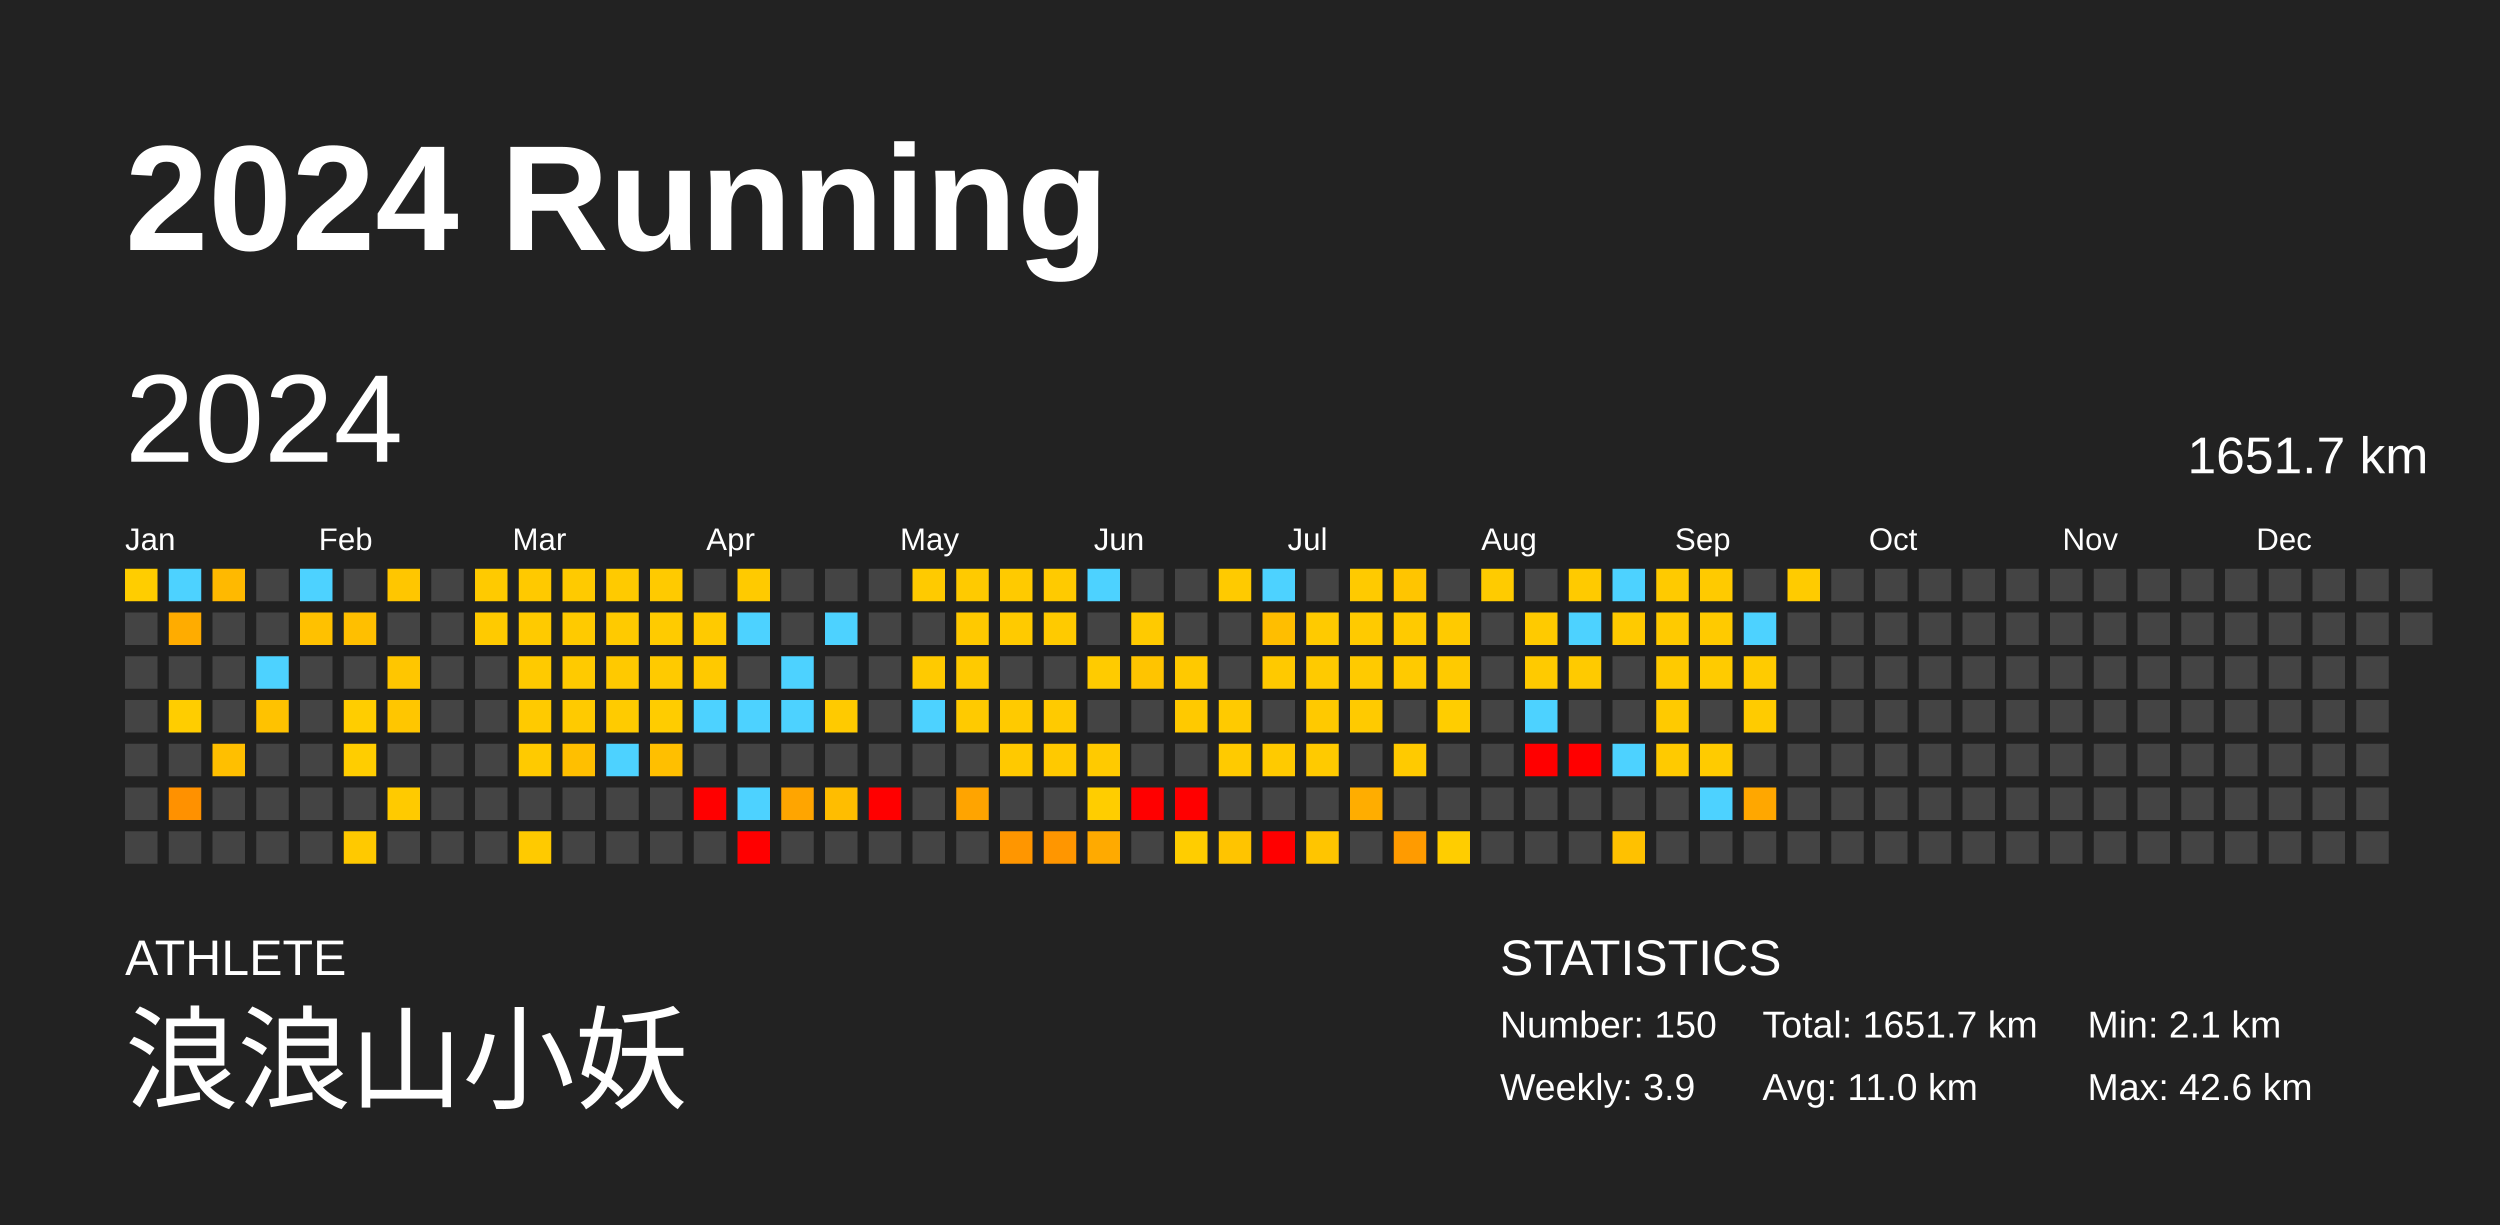
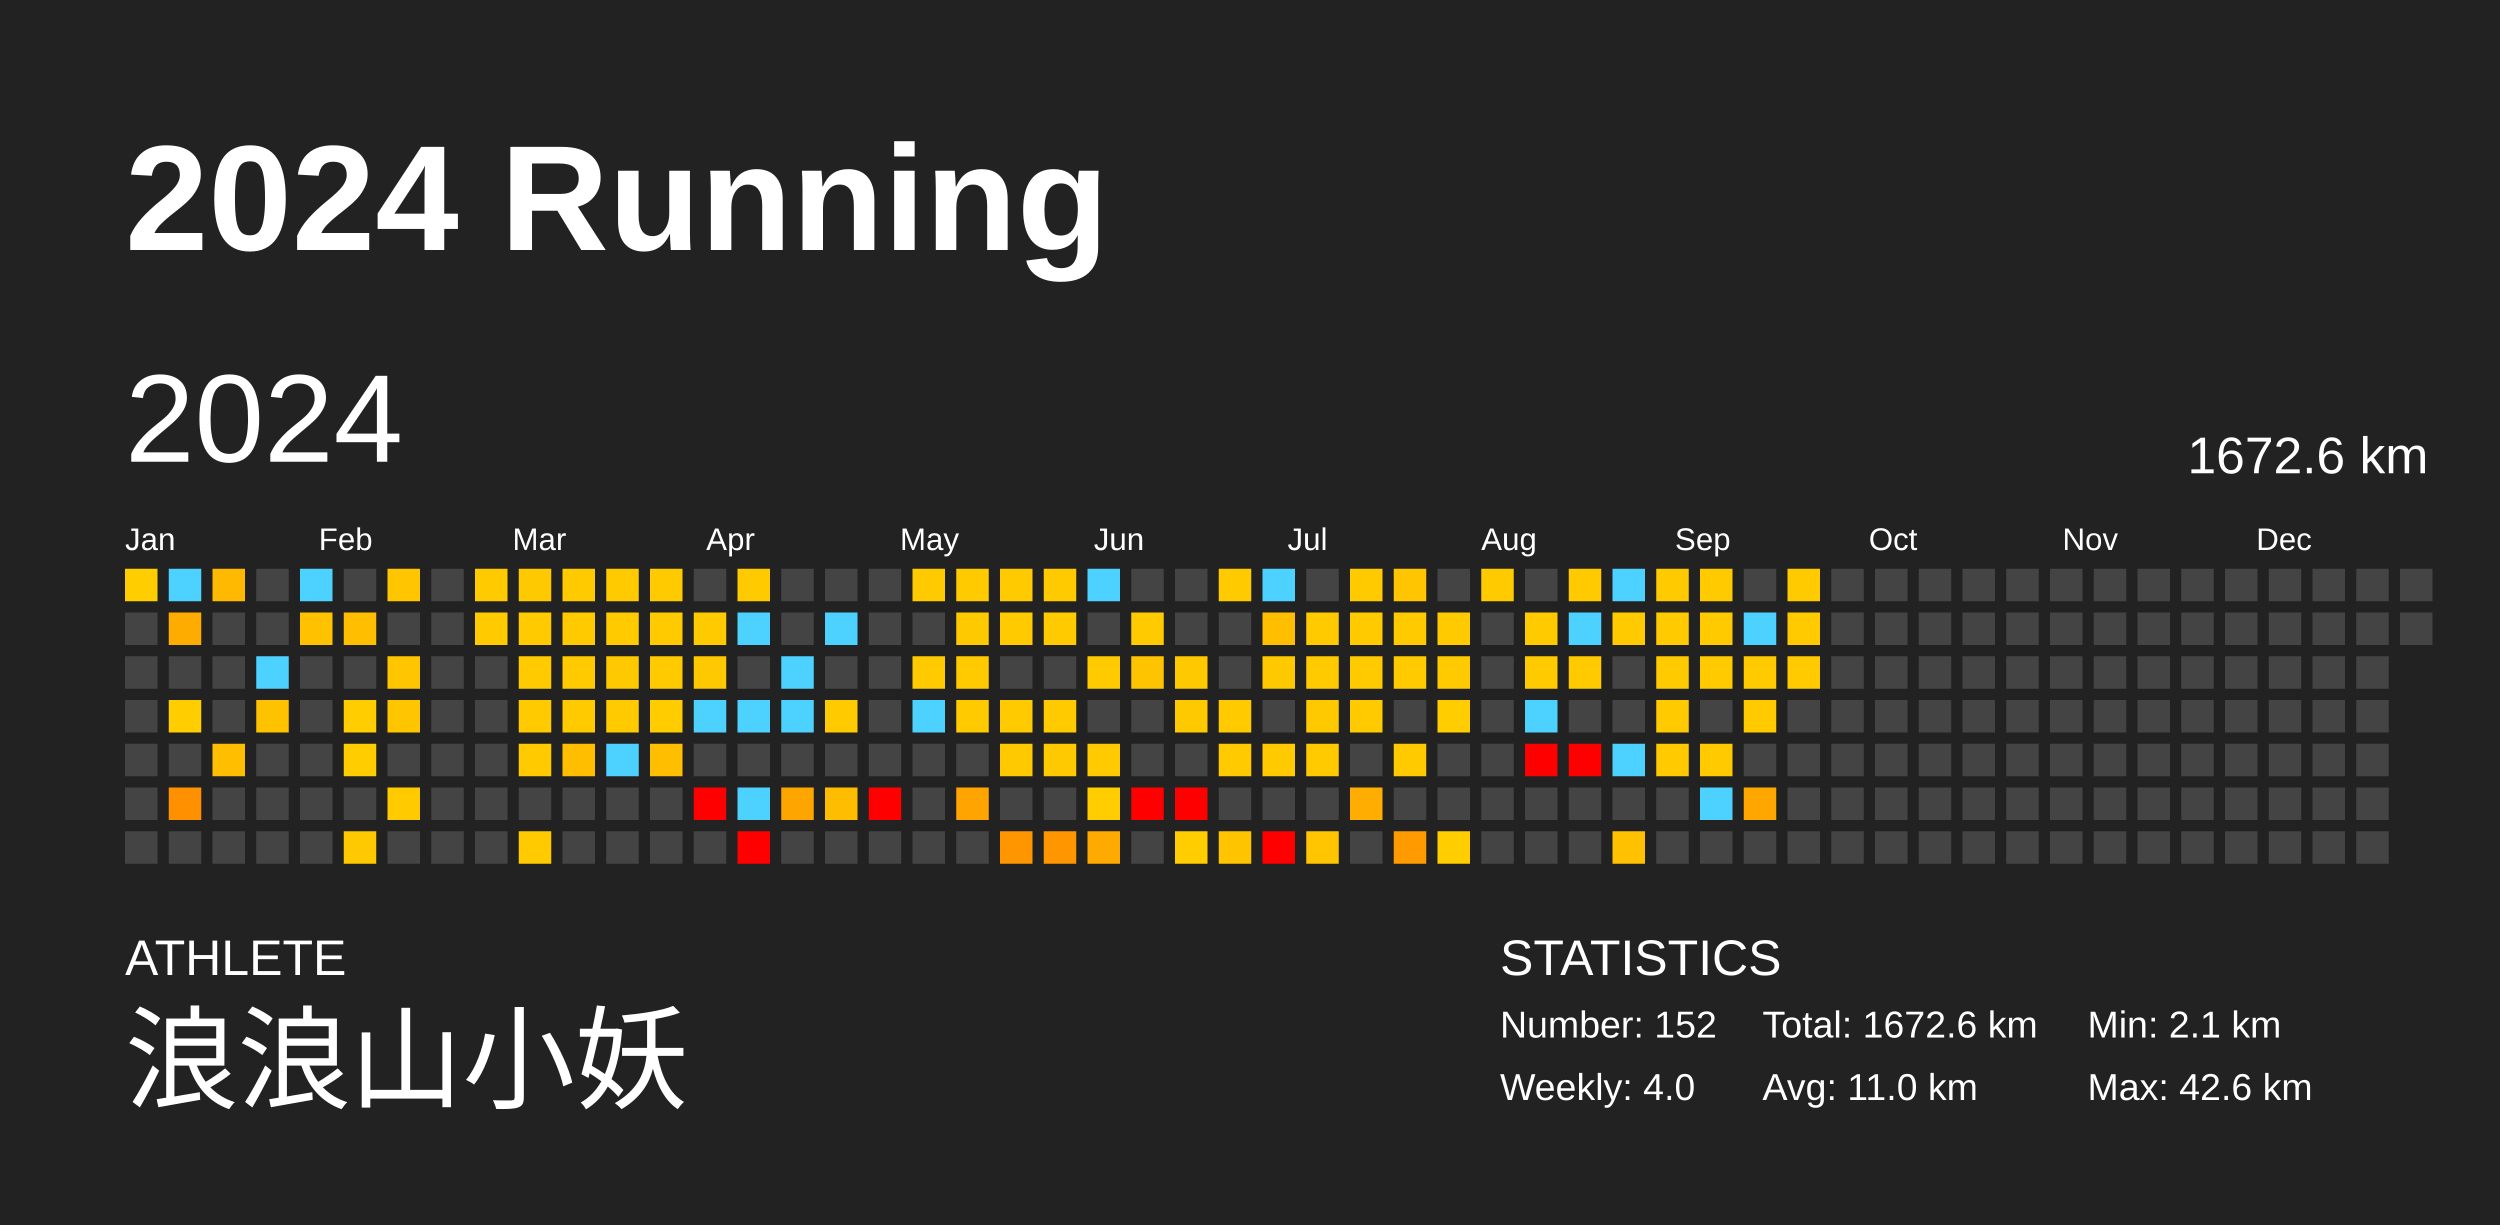
<svg xmlns="http://www.w3.org/2000/svg" baseProfile="full" height="98mm" version="1.1" viewBox="0,0,200,98" width="200mm">
  <defs />
  <rect fill="#222222" height="98" width="200" x="0" y="0" />
  <text fill="#FFFFFF" style="font-size:12px; font-family:Arial; font-weight:bold;" x="10" y="20">2024 Running</text>
  <text fill="#FFFFFF" style="font-size:4px; font-family:Arial" x="10" y="78">ATHLETE</text>
  <text fill="#FFFFFF" style="font-size:9px; font-family:Arial" x="10" y="88">浪浪山小妖</text>
  <text fill="#FFFFFF" style="font-size:4px; font-family:Arial" x="120" y="78">STATISTICS</text>
-   <text fill="#FFFFFF" style="font-size:3px; font-family:Arial" x="120" y="83">Number: 150</text>
-   <text fill="#FFFFFF" style="font-size:3px; font-family:Arial" x="120" y="88">Weekly: 3.9</text>
-   <text fill="#FFFFFF" style="font-size:3px; font-family:Arial" x="141" y="83">Total: 1651.7 km</text>
+   <text fill="#FFFFFF" style="font-size:3px; font-family:Arial" x="120" y="83">Number: 152</text>
+   <text fill="#FFFFFF" style="font-size:3px; font-family:Arial" x="120" y="88">Weekly: 4.0</text>
+   <text fill="#FFFFFF" style="font-size:3px; font-family:Arial" x="141" y="83">Total: 1672.6 km</text>
  <text fill="#FFFFFF" style="font-size:3px; font-family:Arial" x="141" y="88">Avg: 11.0 km</text>
  <text fill="#FFFFFF" style="font-size:3px; font-family:Arial" x="167" y="83">Min: 2.1 km</text>
  <text fill="#FFFFFF" style="font-size:3px; font-family:Arial" x="167" y="88">Max: 42.6 km</text>
  <text dominant-baseline="hanging" fill="#FFFFFF" style="font-size:10.0px; font-family:Arial;" x="10" y="30">2024</text>
-   <text dominant-baseline="hanging" fill="#FFFFFF" style="font-size:4.125px; font-family:Arial;" x="175" y="35">1651.7 km</text>
+   <text dominant-baseline="hanging" fill="#FFFFFF" style="font-size:4.125px; font-family:Arial;" x="175" y="35">1672.6 km</text>
  <text fill="#FFFFFF" style="font-size:2.5px; font-family:Arial" x="10.0" y="44">Jan</text>
  <text fill="#FFFFFF" style="font-size:2.5px; font-family:Arial" x="25.5" y="44">Feb</text>
  <text fill="#FFFFFF" style="font-size:2.5px; font-family:Arial" x="41.0" y="44">Mar</text>
  <text fill="#FFFFFF" style="font-size:2.5px; font-family:Arial" x="56.5" y="44">Apr</text>
  <text fill="#FFFFFF" style="font-size:2.5px; font-family:Arial" x="72.0" y="44">May</text>
  <text fill="#FFFFFF" style="font-size:2.5px; font-family:Arial" x="87.5" y="44">Jun</text>
  <text fill="#FFFFFF" style="font-size:2.5px; font-family:Arial" x="103.0" y="44">Jul</text>
  <text fill="#FFFFFF" style="font-size:2.5px; font-family:Arial" x="118.5" y="44">Aug</text>
  <text fill="#FFFFFF" style="font-size:2.5px; font-family:Arial" x="134.0" y="44">Sep</text>
  <text fill="#FFFFFF" style="font-size:2.5px; font-family:Arial" x="149.5" y="44">Oct</text>
  <text fill="#FFFFFF" style="font-size:2.5px; font-family:Arial" x="165.0" y="44">Nov</text>
  <text fill="#FFFFFF" style="font-size:2.5px; font-family:Arial" x="180.5" y="44">Dec</text>
  <rect fill="#ffcd00" height="2.6" width="2.6" x="10.0" y="45.5" />
  <rect fill="#444444" height="2.6" width="2.6" x="10.0" y="49.0" />
  <rect fill="#444444" height="2.6" width="2.6" x="10.0" y="52.5" />
  <rect fill="#444444" height="2.6" width="2.6" x="10.0" y="56.0" />
  <rect fill="#444444" height="2.6" width="2.6" x="10.0" y="59.5" />
  <rect fill="#444444" height="2.6" width="2.6" x="10.0" y="63.0" />
  <rect fill="#444444" height="2.6" width="2.6" x="10.0" y="66.5" />
  <rect fill="#4dd2ff" height="2.6" width="2.6" x="13.5" y="45.5" />
  <rect fill="#ffac00" height="2.6" width="2.6" x="13.5" y="49.0" />
  <rect fill="#444444" height="2.6" width="2.6" x="13.5" y="52.5" />
  <rect fill="#ffcd00" height="2.6" width="2.6" x="13.5" y="56.0" />
  <rect fill="#444444" height="2.6" width="2.6" x="13.5" y="59.5" />
  <rect fill="#ff9100" height="2.6" width="2.6" x="13.5" y="63.0" />
  <rect fill="#444444" height="2.6" width="2.6" x="13.5" y="66.5" />
  <rect fill="#ffb900" height="2.6" width="2.6" x="17.0" y="45.5" />
  <rect fill="#444444" height="2.6" width="2.6" x="17.0" y="49.0" />
  <rect fill="#444444" height="2.6" width="2.6" x="17.0" y="52.5" />
  <rect fill="#444444" height="2.6" width="2.6" x="17.0" y="56.0" />
  <rect fill="#ffbf00" height="2.6" width="2.6" x="17.0" y="59.5" />
  <rect fill="#444444" height="2.6" width="2.6" x="17.0" y="63.0" />
  <rect fill="#444444" height="2.6" width="2.6" x="17.0" y="66.5" />
  <rect fill="#444444" height="2.6" width="2.6" x="20.5" y="45.5" />
  <rect fill="#444444" height="2.6" width="2.6" x="20.5" y="49.0" />
  <rect fill="#4dd2ff" height="2.6" width="2.6" x="20.5" y="52.5" />
  <rect fill="#ffc200" height="2.6" width="2.6" x="20.5" y="56.0" />
  <rect fill="#444444" height="2.6" width="2.6" x="20.5" y="59.5" />
  <rect fill="#444444" height="2.6" width="2.6" x="20.5" y="63.0" />
  <rect fill="#444444" height="2.6" width="2.6" x="20.5" y="66.5" />
  <rect fill="#4dd2ff" height="2.6" width="2.6" x="24.0" y="45.5" />
  <rect fill="#ffc100" height="2.6" width="2.6" x="24.0" y="49.0" />
  <rect fill="#444444" height="2.6" width="2.6" x="24.0" y="52.5" />
  <rect fill="#444444" height="2.6" width="2.6" x="24.0" y="56.0" />
  <rect fill="#444444" height="2.6" width="2.6" x="24.0" y="59.5" />
  <rect fill="#444444" height="2.6" width="2.6" x="24.0" y="63.0" />
  <rect fill="#444444" height="2.6" width="2.6" x="24.0" y="66.5" />
  <rect fill="#444444" height="2.6" width="2.6" x="27.5" y="45.5" />
  <rect fill="#ffbf00" height="2.6" width="2.6" x="27.5" y="49.0" />
  <rect fill="#444444" height="2.6" width="2.6" x="27.5" y="52.5" />
  <rect fill="#ffcd00" height="2.6" width="2.6" x="27.5" y="56.0" />
  <rect fill="#ffcd00" height="2.6" width="2.6" x="27.5" y="59.5" />
  <rect fill="#444444" height="2.6" width="2.6" x="27.5" y="63.0" />
  <rect fill="#ffc900" height="2.6" width="2.6" x="27.5" y="66.5" />
  <rect fill="#ffc600" height="2.6" width="2.6" x="31.0" y="45.5" />
  <rect fill="#444444" height="2.6" width="2.6" x="31.0" y="49.0" />
  <rect fill="#ffc600" height="2.6" width="2.6" x="31.0" y="52.5" />
  <rect fill="#ffc600" height="2.6" width="2.6" x="31.0" y="56.0" />
  <rect fill="#444444" height="2.6" width="2.6" x="31.0" y="59.5" />
  <rect fill="#ffca00" height="2.6" width="2.6" x="31.0" y="63.0" />
  <rect fill="#444444" height="2.6" width="2.6" x="31.0" y="66.5" />
  <rect fill="#444444" height="2.6" width="2.6" x="34.5" y="45.5" />
  <rect fill="#444444" height="2.6" width="2.6" x="34.5" y="49.0" />
  <rect fill="#444444" height="2.6" width="2.6" x="34.5" y="52.5" />
  <rect fill="#444444" height="2.6" width="2.6" x="34.5" y="56.0" />
  <rect fill="#444444" height="2.6" width="2.6" x="34.5" y="59.5" />
  <rect fill="#444444" height="2.6" width="2.6" x="34.5" y="63.0" />
  <rect fill="#444444" height="2.6" width="2.6" x="34.5" y="66.5" />
  <rect fill="#ffca00" height="2.6" width="2.6" x="38.0" y="45.5" />
  <rect fill="#ffca00" height="2.6" width="2.6" x="38.0" y="49.0" />
  <rect fill="#444444" height="2.6" width="2.6" x="38.0" y="52.5" />
  <rect fill="#444444" height="2.6" width="2.6" x="38.0" y="56.0" />
  <rect fill="#444444" height="2.6" width="2.6" x="38.0" y="59.5" />
  <rect fill="#444444" height="2.6" width="2.6" x="38.0" y="63.0" />
  <rect fill="#444444" height="2.6" width="2.6" x="38.0" y="66.5" />
  <rect fill="#ffc900" height="2.6" width="2.6" x="41.5" y="45.5" />
  <rect fill="#ffca00" height="2.6" width="2.6" x="41.5" y="49.0" />
  <rect fill="#ffca00" height="2.6" width="2.6" x="41.5" y="52.5" />
  <rect fill="#ffca00" height="2.6" width="2.6" x="41.5" y="56.0" />
  <rect fill="#ffca00" height="2.6" width="2.6" x="41.5" y="59.5" />
  <rect fill="#444444" height="2.6" width="2.6" x="41.5" y="63.0" />
  <rect fill="#ffca00" height="2.6" width="2.6" x="41.5" y="66.5" />
  <rect fill="#ffca00" height="2.6" width="2.6" x="45.0" y="45.5" />
  <rect fill="#ffca00" height="2.6" width="2.6" x="45.0" y="49.0" />
  <rect fill="#ffca00" height="2.6" width="2.6" x="45.0" y="52.5" />
  <rect fill="#ffca00" height="2.6" width="2.6" x="45.0" y="56.0" />
  <rect fill="#ffbf00" height="2.6" width="2.6" x="45.0" y="59.5" />
  <rect fill="#444444" height="2.6" width="2.6" x="45.0" y="63.0" />
  <rect fill="#444444" height="2.6" width="2.6" x="45.0" y="66.5" />
  <rect fill="#ffca00" height="2.6" width="2.6" x="48.5" y="45.5" />
  <rect fill="#ffca00" height="2.6" width="2.6" x="48.5" y="49.0" />
  <rect fill="#ffc900" height="2.6" width="2.6" x="48.5" y="52.5" />
  <rect fill="#ffcb00" height="2.6" width="2.6" x="48.5" y="56.0" />
  <rect fill="#4dd2ff" height="2.6" width="2.6" x="48.5" y="59.5" />
  <rect fill="#444444" height="2.6" width="2.6" x="48.5" y="63.0" />
  <rect fill="#444444" height="2.6" width="2.6" x="48.5" y="66.5" />
  <rect fill="#ffca00" height="2.6" width="2.6" x="52.0" y="45.5" />
  <rect fill="#ffcb00" height="2.6" width="2.6" x="52.0" y="49.0" />
  <rect fill="#ffca00" height="2.6" width="2.6" x="52.0" y="52.5" />
  <rect fill="#ffcc00" height="2.6" width="2.6" x="52.0" y="56.0" />
  <rect fill="#ffbf00" height="2.6" width="2.6" x="52.0" y="59.5" />
  <rect fill="#444444" height="2.6" width="2.6" x="52.0" y="63.0" />
  <rect fill="#444444" height="2.6" width="2.6" x="52.0" y="66.5" />
  <rect fill="#444444" height="2.6" width="2.6" x="55.5" y="45.5" />
  <rect fill="#ffca00" height="2.6" width="2.6" x="55.5" y="49.0" />
  <rect fill="#ffc900" height="2.6" width="2.6" x="55.5" y="52.5" />
  <rect fill="#4dd2ff" height="2.6" width="2.6" x="55.5" y="56.0" />
  <rect fill="#444444" height="2.6" width="2.6" x="55.5" y="59.5" />
  <rect fill="red" height="2.6" width="2.6" x="55.5" y="63.0" />
  <rect fill="#444444" height="2.6" width="2.6" x="55.5" y="66.5" />
  <rect fill="#ffca00" height="2.6" width="2.6" x="59.0" y="45.5" />
  <rect fill="#4dd2ff" height="2.6" width="2.6" x="59.0" y="49.0" />
  <rect fill="#444444" height="2.6" width="2.6" x="59.0" y="52.5" />
  <rect fill="#4dd2ff" height="2.6" width="2.6" x="59.0" y="56.0" />
  <rect fill="#444444" height="2.6" width="2.6" x="59.0" y="59.5" />
  <rect fill="#4dd2ff" height="2.6" width="2.6" x="59.0" y="63.0" />
  <rect fill="red" height="2.6" width="2.6" x="59.0" y="66.5" />
  <rect fill="#444444" height="2.6" width="2.6" x="62.5" y="45.5" />
  <rect fill="#444444" height="2.6" width="2.6" x="62.5" y="49.0" />
  <rect fill="#4dd2ff" height="2.6" width="2.6" x="62.5" y="52.5" />
  <rect fill="#4dd2ff" height="2.6" width="2.6" x="62.5" y="56.0" />
  <rect fill="#444444" height="2.6" width="2.6" x="62.5" y="59.5" />
  <rect fill="#ffa500" height="2.6" width="2.6" x="62.5" y="63.0" />
  <rect fill="#444444" height="2.6" width="2.6" x="62.5" y="66.5" />
  <rect fill="#444444" height="2.6" width="2.6" x="66.0" y="45.5" />
  <rect fill="#4dd2ff" height="2.6" width="2.6" x="66.0" y="49.0" />
  <rect fill="#444444" height="2.6" width="2.6" x="66.0" y="52.5" />
  <rect fill="#ffca00" height="2.6" width="2.6" x="66.0" y="56.0" />
  <rect fill="#444444" height="2.6" width="2.6" x="66.0" y="59.5" />
  <rect fill="#ffbd00" height="2.6" width="2.6" x="66.0" y="63.0" />
  <rect fill="#444444" height="2.6" width="2.6" x="66.0" y="66.5" />
  <rect fill="#444444" height="2.6" width="2.6" x="69.5" y="45.5" />
  <rect fill="#444444" height="2.6" width="2.6" x="69.5" y="49.0" />
  <rect fill="#444444" height="2.6" width="2.6" x="69.5" y="52.5" />
  <rect fill="#444444" height="2.6" width="2.6" x="69.5" y="56.0" />
  <rect fill="#444444" height="2.6" width="2.6" x="69.5" y="59.5" />
  <rect fill="red" height="2.6" width="2.6" x="69.5" y="63.0" />
  <rect fill="#444444" height="2.6" width="2.6" x="69.5" y="66.5" />
  <rect fill="#ffca00" height="2.6" width="2.6" x="73.0" y="45.5" />
  <rect fill="#444444" height="2.6" width="2.6" x="73.0" y="49.0" />
  <rect fill="#ffca00" height="2.6" width="2.6" x="73.0" y="52.5" />
  <rect fill="#4dd2ff" height="2.6" width="2.6" x="73.0" y="56.0" />
  <rect fill="#444444" height="2.6" width="2.6" x="73.0" y="59.5" />
  <rect fill="#444444" height="2.6" width="2.6" x="73.0" y="63.0" />
  <rect fill="#444444" height="2.6" width="2.6" x="73.0" y="66.5" />
  <rect fill="#ffca00" height="2.6" width="2.6" x="76.5" y="45.5" />
  <rect fill="#ffc900" height="2.6" width="2.6" x="76.5" y="49.0" />
  <rect fill="#ffca00" height="2.6" width="2.6" x="76.5" y="52.5" />
  <rect fill="#ffca00" height="2.6" width="2.6" x="76.5" y="56.0" />
  <rect fill="#444444" height="2.6" width="2.6" x="76.5" y="59.5" />
  <rect fill="#ffa400" height="2.6" width="2.6" x="76.5" y="63.0" />
  <rect fill="#444444" height="2.6" width="2.6" x="76.5" y="66.5" />
  <rect fill="#ffca00" height="2.6" width="2.6" x="80.0" y="45.5" />
  <rect fill="#ffca00" height="2.6" width="2.6" x="80.0" y="49.0" />
  <rect fill="#444444" height="2.6" width="2.6" x="80.0" y="52.5" />
  <rect fill="#ffca00" height="2.6" width="2.6" x="80.0" y="56.0" />
  <rect fill="#ffc900" height="2.6" width="2.6" x="80.0" y="59.5" />
  <rect fill="#444444" height="2.6" width="2.6" x="80.0" y="63.0" />
  <rect fill="#ff9600" height="2.6" width="2.6" x="80.0" y="66.5" />
  <rect fill="#ffca00" height="2.6" width="2.6" x="83.5" y="45.5" />
  <rect fill="#ffca00" height="2.6" width="2.6" x="83.5" y="49.0" />
  <rect fill="#444444" height="2.6" width="2.6" x="83.5" y="52.5" />
  <rect fill="#ffca00" height="2.6" width="2.6" x="83.5" y="56.0" />
  <rect fill="#ffc900" height="2.6" width="2.6" x="83.5" y="59.5" />
  <rect fill="#444444" height="2.6" width="2.6" x="83.5" y="63.0" />
  <rect fill="#ff9600" height="2.6" width="2.6" x="83.5" y="66.5" />
  <rect fill="#4dd2ff" height="2.6" width="2.6" x="87.0" y="45.5" />
  <rect fill="#444444" height="2.6" width="2.6" x="87.0" y="49.0" />
  <rect fill="#ffcb00" height="2.6" width="2.6" x="87.0" y="52.5" />
  <rect fill="#444444" height="2.6" width="2.6" x="87.0" y="56.0" />
  <rect fill="#ffca00" height="2.6" width="2.6" x="87.0" y="59.5" />
  <rect fill="#ffcd00" height="2.6" width="2.6" x="87.0" y="63.0" />
  <rect fill="#ffaa00" height="2.6" width="2.6" x="87.0" y="66.5" />
  <rect fill="#444444" height="2.6" width="2.6" x="90.5" y="45.5" />
  <rect fill="#ffca00" height="2.6" width="2.6" x="90.5" y="49.0" />
  <rect fill="#ffc400" height="2.6" width="2.6" x="90.5" y="52.5" />
  <rect fill="#444444" height="2.6" width="2.6" x="90.5" y="56.0" />
  <rect fill="#444444" height="2.6" width="2.6" x="90.5" y="59.5" />
  <rect fill="red" height="2.6" width="2.6" x="90.5" y="63.0" />
  <rect fill="#444444" height="2.6" width="2.6" x="90.5" y="66.5" />
  <rect fill="#444444" height="2.6" width="2.6" x="94.0" y="45.5" />
  <rect fill="#444444" height="2.6" width="2.6" x="94.0" y="49.0" />
  <rect fill="#ffc900" height="2.6" width="2.6" x="94.0" y="52.5" />
  <rect fill="#ffc900" height="2.6" width="2.6" x="94.0" y="56.0" />
  <rect fill="#444444" height="2.6" width="2.6" x="94.0" y="59.5" />
  <rect fill="red" height="2.6" width="2.6" x="94.0" y="63.0" />
  <rect fill="#ffcd00" height="2.6" width="2.6" x="94.0" y="66.5" />
  <rect fill="#ffca00" height="2.6" width="2.6" x="97.5" y="45.5" />
  <rect fill="#444444" height="2.6" width="2.6" x="97.5" y="49.0" />
  <rect fill="#444444" height="2.6" width="2.6" x="97.5" y="52.5" />
  <rect fill="#ffca00" height="2.6" width="2.6" x="97.5" y="56.0" />
  <rect fill="#ffca00" height="2.6" width="2.6" x="97.5" y="59.5" />
  <rect fill="#444444" height="2.6" width="2.6" x="97.5" y="63.0" />
  <rect fill="#ffc400" height="2.6" width="2.6" x="97.5" y="66.5" />
  <rect fill="#4dd2ff" height="2.6" width="2.6" x="101.0" y="45.5" />
  <rect fill="#ffbe00" height="2.6" width="2.6" x="101.0" y="49.0" />
  <rect fill="#ffc900" height="2.6" width="2.6" x="101.0" y="52.5" />
  <rect fill="#444444" height="2.6" width="2.6" x="101.0" y="56.0" />
  <rect fill="#ffca00" height="2.6" width="2.6" x="101.0" y="59.5" />
  <rect fill="#444444" height="2.6" width="2.6" x="101.0" y="63.0" />
  <rect fill="red" height="2.6" width="2.6" x="101.0" y="66.5" />
  <rect fill="#444444" height="2.6" width="2.6" x="104.5" y="45.5" />
  <rect fill="#ffca00" height="2.6" width="2.6" x="104.5" y="49.0" />
  <rect fill="#ffca00" height="2.6" width="2.6" x="104.5" y="52.5" />
  <rect fill="#ffc900" height="2.6" width="2.6" x="104.5" y="56.0" />
  <rect fill="#ffca00" height="2.6" width="2.6" x="104.5" y="59.5" />
  <rect fill="#444444" height="2.6" width="2.6" x="104.5" y="63.0" />
  <rect fill="#ffc500" height="2.6" width="2.6" x="104.5" y="66.5" />
  <rect fill="#ffca00" height="2.6" width="2.6" x="108.0" y="45.5" />
  <rect fill="#ffca00" height="2.6" width="2.6" x="108.0" y="49.0" />
  <rect fill="#ffca00" height="2.6" width="2.6" x="108.0" y="52.5" />
  <rect fill="#ffca00" height="2.6" width="2.6" x="108.0" y="56.0" />
  <rect fill="#444444" height="2.6" width="2.6" x="108.0" y="59.5" />
  <rect fill="#ffad00" height="2.6" width="2.6" x="108.0" y="63.0" />
  <rect fill="#444444" height="2.6" width="2.6" x="108.0" y="66.5" />
  <rect fill="#ffc500" height="2.6" width="2.6" x="111.5" y="45.5" />
  <rect fill="#ffca00" height="2.6" width="2.6" x="111.5" y="49.0" />
  <rect fill="#ffca00" height="2.6" width="2.6" x="111.5" y="52.5" />
  <rect fill="#444444" height="2.6" width="2.6" x="111.5" y="56.0" />
  <rect fill="#ffca00" height="2.6" width="2.6" x="111.5" y="59.5" />
  <rect fill="#444444" height="2.6" width="2.6" x="111.5" y="63.0" />
  <rect fill="#ff9b00" height="2.6" width="2.6" x="111.5" y="66.5" />
  <rect fill="#444444" height="2.6" width="2.6" x="115.0" y="45.5" />
  <rect fill="#ffca00" height="2.6" width="2.6" x="115.0" y="49.0" />
  <rect fill="#ffca00" height="2.6" width="2.6" x="115.0" y="52.5" />
  <rect fill="#ffcd00" height="2.6" width="2.6" x="115.0" y="56.0" />
  <rect fill="#444444" height="2.6" width="2.6" x="115.0" y="59.5" />
  <rect fill="#444444" height="2.6" width="2.6" x="115.0" y="63.0" />
  <rect fill="#ffcd00" height="2.6" width="2.6" x="115.0" y="66.5" />
  <rect fill="#ffcb00" height="2.6" width="2.6" x="118.5" y="45.5" />
  <rect fill="#444444" height="2.6" width="2.6" x="118.5" y="49.0" />
  <rect fill="#444444" height="2.6" width="2.6" x="118.5" y="52.5" />
  <rect fill="#444444" height="2.6" width="2.6" x="118.5" y="56.0" />
  <rect fill="#444444" height="2.6" width="2.6" x="118.5" y="59.5" />
  <rect fill="#444444" height="2.6" width="2.6" x="118.5" y="63.0" />
  <rect fill="#444444" height="2.6" width="2.6" x="118.5" y="66.5" />
  <rect fill="#444444" height="2.6" width="2.6" x="122.0" y="45.5" />
  <rect fill="#ffca00" height="2.6" width="2.6" x="122.0" y="49.0" />
  <rect fill="#ffca00" height="2.6" width="2.6" x="122.0" y="52.5" />
  <rect fill="#4dd2ff" height="2.6" width="2.6" x="122.0" y="56.0" />
  <rect fill="red" height="2.6" width="2.6" x="122.0" y="59.5" />
  <rect fill="#444444" height="2.6" width="2.6" x="122.0" y="63.0" />
  <rect fill="#444444" height="2.6" width="2.6" x="122.0" y="66.5" />
  <rect fill="#ffca00" height="2.6" width="2.6" x="125.5" y="45.5" />
  <rect fill="#4dd2ff" height="2.6" width="2.6" x="125.5" y="49.0" />
  <rect fill="#ffca00" height="2.6" width="2.6" x="125.5" y="52.5" />
  <rect fill="#444444" height="2.6" width="2.6" x="125.5" y="56.0" />
  <rect fill="red" height="2.6" width="2.6" x="125.5" y="59.5" />
  <rect fill="#444444" height="2.6" width="2.6" x="125.5" y="63.0" />
  <rect fill="#444444" height="2.6" width="2.6" x="125.5" y="66.5" />
  <rect fill="#4dd2ff" height="2.6" width="2.6" x="129.0" y="45.5" />
  <rect fill="#ffca00" height="2.6" width="2.6" x="129.0" y="49.0" />
  <rect fill="#444444" height="2.6" width="2.6" x="129.0" y="52.5" />
  <rect fill="#444444" height="2.6" width="2.6" x="129.0" y="56.0" />
  <rect fill="#4dd2ff" height="2.6" width="2.6" x="129.0" y="59.5" />
  <rect fill="#444444" height="2.6" width="2.6" x="129.0" y="63.0" />
  <rect fill="#ffc100" height="2.6" width="2.6" x="129.0" y="66.5" />
  <rect fill="#ffca00" height="2.6" width="2.6" x="132.5" y="45.5" />
  <rect fill="#ffca00" height="2.6" width="2.6" x="132.5" y="49.0" />
  <rect fill="#ffca00" height="2.6" width="2.6" x="132.5" y="52.5" />
  <rect fill="#ffca00" height="2.6" width="2.6" x="132.5" y="56.0" />
  <rect fill="#ffca00" height="2.6" width="2.6" x="132.5" y="59.5" />
  <rect fill="#444444" height="2.6" width="2.6" x="132.5" y="63.0" />
  <rect fill="#444444" height="2.6" width="2.6" x="132.5" y="66.5" />
  <rect fill="#ffca00" height="2.6" width="2.6" x="136.0" y="45.5" />
  <rect fill="#ffca00" height="2.6" width="2.6" x="136.0" y="49.0" />
  <rect fill="#ffcb00" height="2.6" width="2.6" x="136.0" y="52.5" />
  <rect fill="#444444" height="2.6" width="2.6" x="136.0" y="56.0" />
  <rect fill="#ffcb00" height="2.6" width="2.6" x="136.0" y="59.5" />
  <rect fill="#4dd2ff" height="2.6" width="2.6" x="136.0" y="63.0" />
  <rect fill="#444444" height="2.6" width="2.6" x="136.0" y="66.5" />
  <rect fill="#444444" height="2.6" width="2.6" x="139.5" y="45.5" />
  <rect fill="#4dd2ff" height="2.6" width="2.6" x="139.5" y="49.0" />
  <rect fill="#ffcb00" height="2.6" width="2.6" x="139.5" y="52.5" />
  <rect fill="#ffcb00" height="2.6" width="2.6" x="139.5" y="56.0" />
  <rect fill="#444444" height="2.6" width="2.6" x="139.5" y="59.5" />
  <rect fill="#ffa700" height="2.6" width="2.6" x="139.5" y="63.0" />
  <rect fill="#444444" height="2.6" width="2.6" x="139.5" y="66.5" />
  <rect fill="#ffcb00" height="2.6" width="2.6" x="143.0" y="45.5" />
-   <rect fill="#444444" height="2.6" width="2.6" x="143.0" y="49.0" />
-   <rect fill="#444444" height="2.6" width="2.6" x="143.0" y="52.5" />
+   <rect fill="#ffca00" height="2.6" width="2.6" x="143.0" y="49.0" />
+   <rect fill="#ffca00" height="2.6" width="2.6" x="143.0" y="52.5" />
  <rect fill="#444444" height="2.6" width="2.6" x="143.0" y="56.0" />
  <rect fill="#444444" height="2.6" width="2.6" x="143.0" y="59.5" />
  <rect fill="#444444" height="2.6" width="2.6" x="143.0" y="63.0" />
  <rect fill="#444444" height="2.6" width="2.6" x="143.0" y="66.5" />
  <rect fill="#444444" height="2.6" width="2.6" x="146.5" y="45.5" />
  <rect fill="#444444" height="2.6" width="2.6" x="146.5" y="49.0" />
  <rect fill="#444444" height="2.6" width="2.6" x="146.5" y="52.5" />
  <rect fill="#444444" height="2.6" width="2.6" x="146.5" y="56.0" />
  <rect fill="#444444" height="2.6" width="2.6" x="146.5" y="59.5" />
  <rect fill="#444444" height="2.6" width="2.6" x="146.5" y="63.0" />
  <rect fill="#444444" height="2.6" width="2.6" x="146.5" y="66.5" />
  <rect fill="#444444" height="2.6" width="2.6" x="150.0" y="45.5" />
  <rect fill="#444444" height="2.6" width="2.6" x="150.0" y="49.0" />
  <rect fill="#444444" height="2.6" width="2.6" x="150.0" y="52.5" />
  <rect fill="#444444" height="2.6" width="2.6" x="150.0" y="56.0" />
  <rect fill="#444444" height="2.6" width="2.6" x="150.0" y="59.5" />
  <rect fill="#444444" height="2.6" width="2.6" x="150.0" y="63.0" />
  <rect fill="#444444" height="2.6" width="2.6" x="150.0" y="66.5" />
  <rect fill="#444444" height="2.6" width="2.6" x="153.5" y="45.5" />
  <rect fill="#444444" height="2.6" width="2.6" x="153.5" y="49.0" />
  <rect fill="#444444" height="2.6" width="2.6" x="153.5" y="52.5" />
  <rect fill="#444444" height="2.6" width="2.6" x="153.5" y="56.0" />
  <rect fill="#444444" height="2.6" width="2.6" x="153.5" y="59.5" />
  <rect fill="#444444" height="2.6" width="2.6" x="153.5" y="63.0" />
  <rect fill="#444444" height="2.6" width="2.6" x="153.5" y="66.5" />
  <rect fill="#444444" height="2.6" width="2.6" x="157.0" y="45.5" />
  <rect fill="#444444" height="2.6" width="2.6" x="157.0" y="49.0" />
  <rect fill="#444444" height="2.6" width="2.6" x="157.0" y="52.5" />
  <rect fill="#444444" height="2.6" width="2.6" x="157.0" y="56.0" />
  <rect fill="#444444" height="2.6" width="2.6" x="157.0" y="59.5" />
  <rect fill="#444444" height="2.6" width="2.6" x="157.0" y="63.0" />
  <rect fill="#444444" height="2.6" width="2.6" x="157.0" y="66.5" />
  <rect fill="#444444" height="2.6" width="2.6" x="160.5" y="45.5" />
  <rect fill="#444444" height="2.6" width="2.6" x="160.5" y="49.0" />
  <rect fill="#444444" height="2.6" width="2.6" x="160.5" y="52.5" />
  <rect fill="#444444" height="2.6" width="2.6" x="160.5" y="56.0" />
  <rect fill="#444444" height="2.6" width="2.6" x="160.5" y="59.5" />
  <rect fill="#444444" height="2.6" width="2.6" x="160.5" y="63.0" />
  <rect fill="#444444" height="2.6" width="2.6" x="160.5" y="66.5" />
  <rect fill="#444444" height="2.6" width="2.6" x="164.0" y="45.5" />
  <rect fill="#444444" height="2.6" width="2.6" x="164.0" y="49.0" />
  <rect fill="#444444" height="2.6" width="2.6" x="164.0" y="52.5" />
  <rect fill="#444444" height="2.6" width="2.6" x="164.0" y="56.0" />
  <rect fill="#444444" height="2.6" width="2.6" x="164.0" y="59.5" />
  <rect fill="#444444" height="2.6" width="2.6" x="164.0" y="63.0" />
  <rect fill="#444444" height="2.6" width="2.6" x="164.0" y="66.5" />
  <rect fill="#444444" height="2.6" width="2.6" x="167.5" y="45.5" />
  <rect fill="#444444" height="2.6" width="2.6" x="167.5" y="49.0" />
  <rect fill="#444444" height="2.6" width="2.6" x="167.5" y="52.5" />
  <rect fill="#444444" height="2.6" width="2.6" x="167.5" y="56.0" />
  <rect fill="#444444" height="2.6" width="2.6" x="167.5" y="59.5" />
  <rect fill="#444444" height="2.6" width="2.6" x="167.5" y="63.0" />
  <rect fill="#444444" height="2.6" width="2.6" x="167.5" y="66.5" />
  <rect fill="#444444" height="2.6" width="2.6" x="171.0" y="45.5" />
  <rect fill="#444444" height="2.6" width="2.6" x="171.0" y="49.0" />
  <rect fill="#444444" height="2.6" width="2.6" x="171.0" y="52.5" />
  <rect fill="#444444" height="2.6" width="2.6" x="171.0" y="56.0" />
  <rect fill="#444444" height="2.6" width="2.6" x="171.0" y="59.5" />
  <rect fill="#444444" height="2.6" width="2.6" x="171.0" y="63.0" />
  <rect fill="#444444" height="2.6" width="2.6" x="171.0" y="66.5" />
  <rect fill="#444444" height="2.6" width="2.6" x="174.5" y="45.5" />
  <rect fill="#444444" height="2.6" width="2.6" x="174.5" y="49.0" />
  <rect fill="#444444" height="2.6" width="2.6" x="174.5" y="52.5" />
  <rect fill="#444444" height="2.6" width="2.6" x="174.5" y="56.0" />
  <rect fill="#444444" height="2.6" width="2.6" x="174.5" y="59.5" />
  <rect fill="#444444" height="2.6" width="2.6" x="174.5" y="63.0" />
  <rect fill="#444444" height="2.6" width="2.6" x="174.5" y="66.5" />
  <rect fill="#444444" height="2.6" width="2.6" x="178.0" y="45.5" />
  <rect fill="#444444" height="2.6" width="2.6" x="178.0" y="49.0" />
  <rect fill="#444444" height="2.6" width="2.6" x="178.0" y="52.5" />
  <rect fill="#444444" height="2.6" width="2.6" x="178.0" y="56.0" />
  <rect fill="#444444" height="2.6" width="2.6" x="178.0" y="59.5" />
  <rect fill="#444444" height="2.6" width="2.6" x="178.0" y="63.0" />
  <rect fill="#444444" height="2.6" width="2.6" x="178.0" y="66.5" />
  <rect fill="#444444" height="2.6" width="2.6" x="181.5" y="45.5" />
  <rect fill="#444444" height="2.6" width="2.6" x="181.5" y="49.0" />
  <rect fill="#444444" height="2.6" width="2.6" x="181.5" y="52.5" />
  <rect fill="#444444" height="2.6" width="2.6" x="181.5" y="56.0" />
  <rect fill="#444444" height="2.6" width="2.6" x="181.5" y="59.5" />
  <rect fill="#444444" height="2.6" width="2.6" x="181.5" y="63.0" />
  <rect fill="#444444" height="2.6" width="2.6" x="181.5" y="66.5" />
  <rect fill="#444444" height="2.6" width="2.6" x="185.0" y="45.5" />
  <rect fill="#444444" height="2.6" width="2.6" x="185.0" y="49.0" />
  <rect fill="#444444" height="2.6" width="2.6" x="185.0" y="52.5" />
  <rect fill="#444444" height="2.6" width="2.6" x="185.0" y="56.0" />
  <rect fill="#444444" height="2.6" width="2.6" x="185.0" y="59.5" />
  <rect fill="#444444" height="2.6" width="2.6" x="185.0" y="63.0" />
  <rect fill="#444444" height="2.6" width="2.6" x="185.0" y="66.5" />
  <rect fill="#444444" height="2.6" width="2.6" x="188.5" y="45.5" />
  <rect fill="#444444" height="2.6" width="2.6" x="188.5" y="49.0" />
  <rect fill="#444444" height="2.6" width="2.6" x="188.5" y="52.5" />
  <rect fill="#444444" height="2.6" width="2.6" x="188.5" y="56.0" />
  <rect fill="#444444" height="2.6" width="2.6" x="188.5" y="59.5" />
  <rect fill="#444444" height="2.6" width="2.6" x="188.5" y="63.0" />
  <rect fill="#444444" height="2.6" width="2.6" x="188.5" y="66.5" />
  <rect fill="#444444" height="2.6" width="2.6" x="192.0" y="45.5" />
  <rect fill="#444444" height="2.6" width="2.6" x="192.0" y="49.0" />
</svg>
